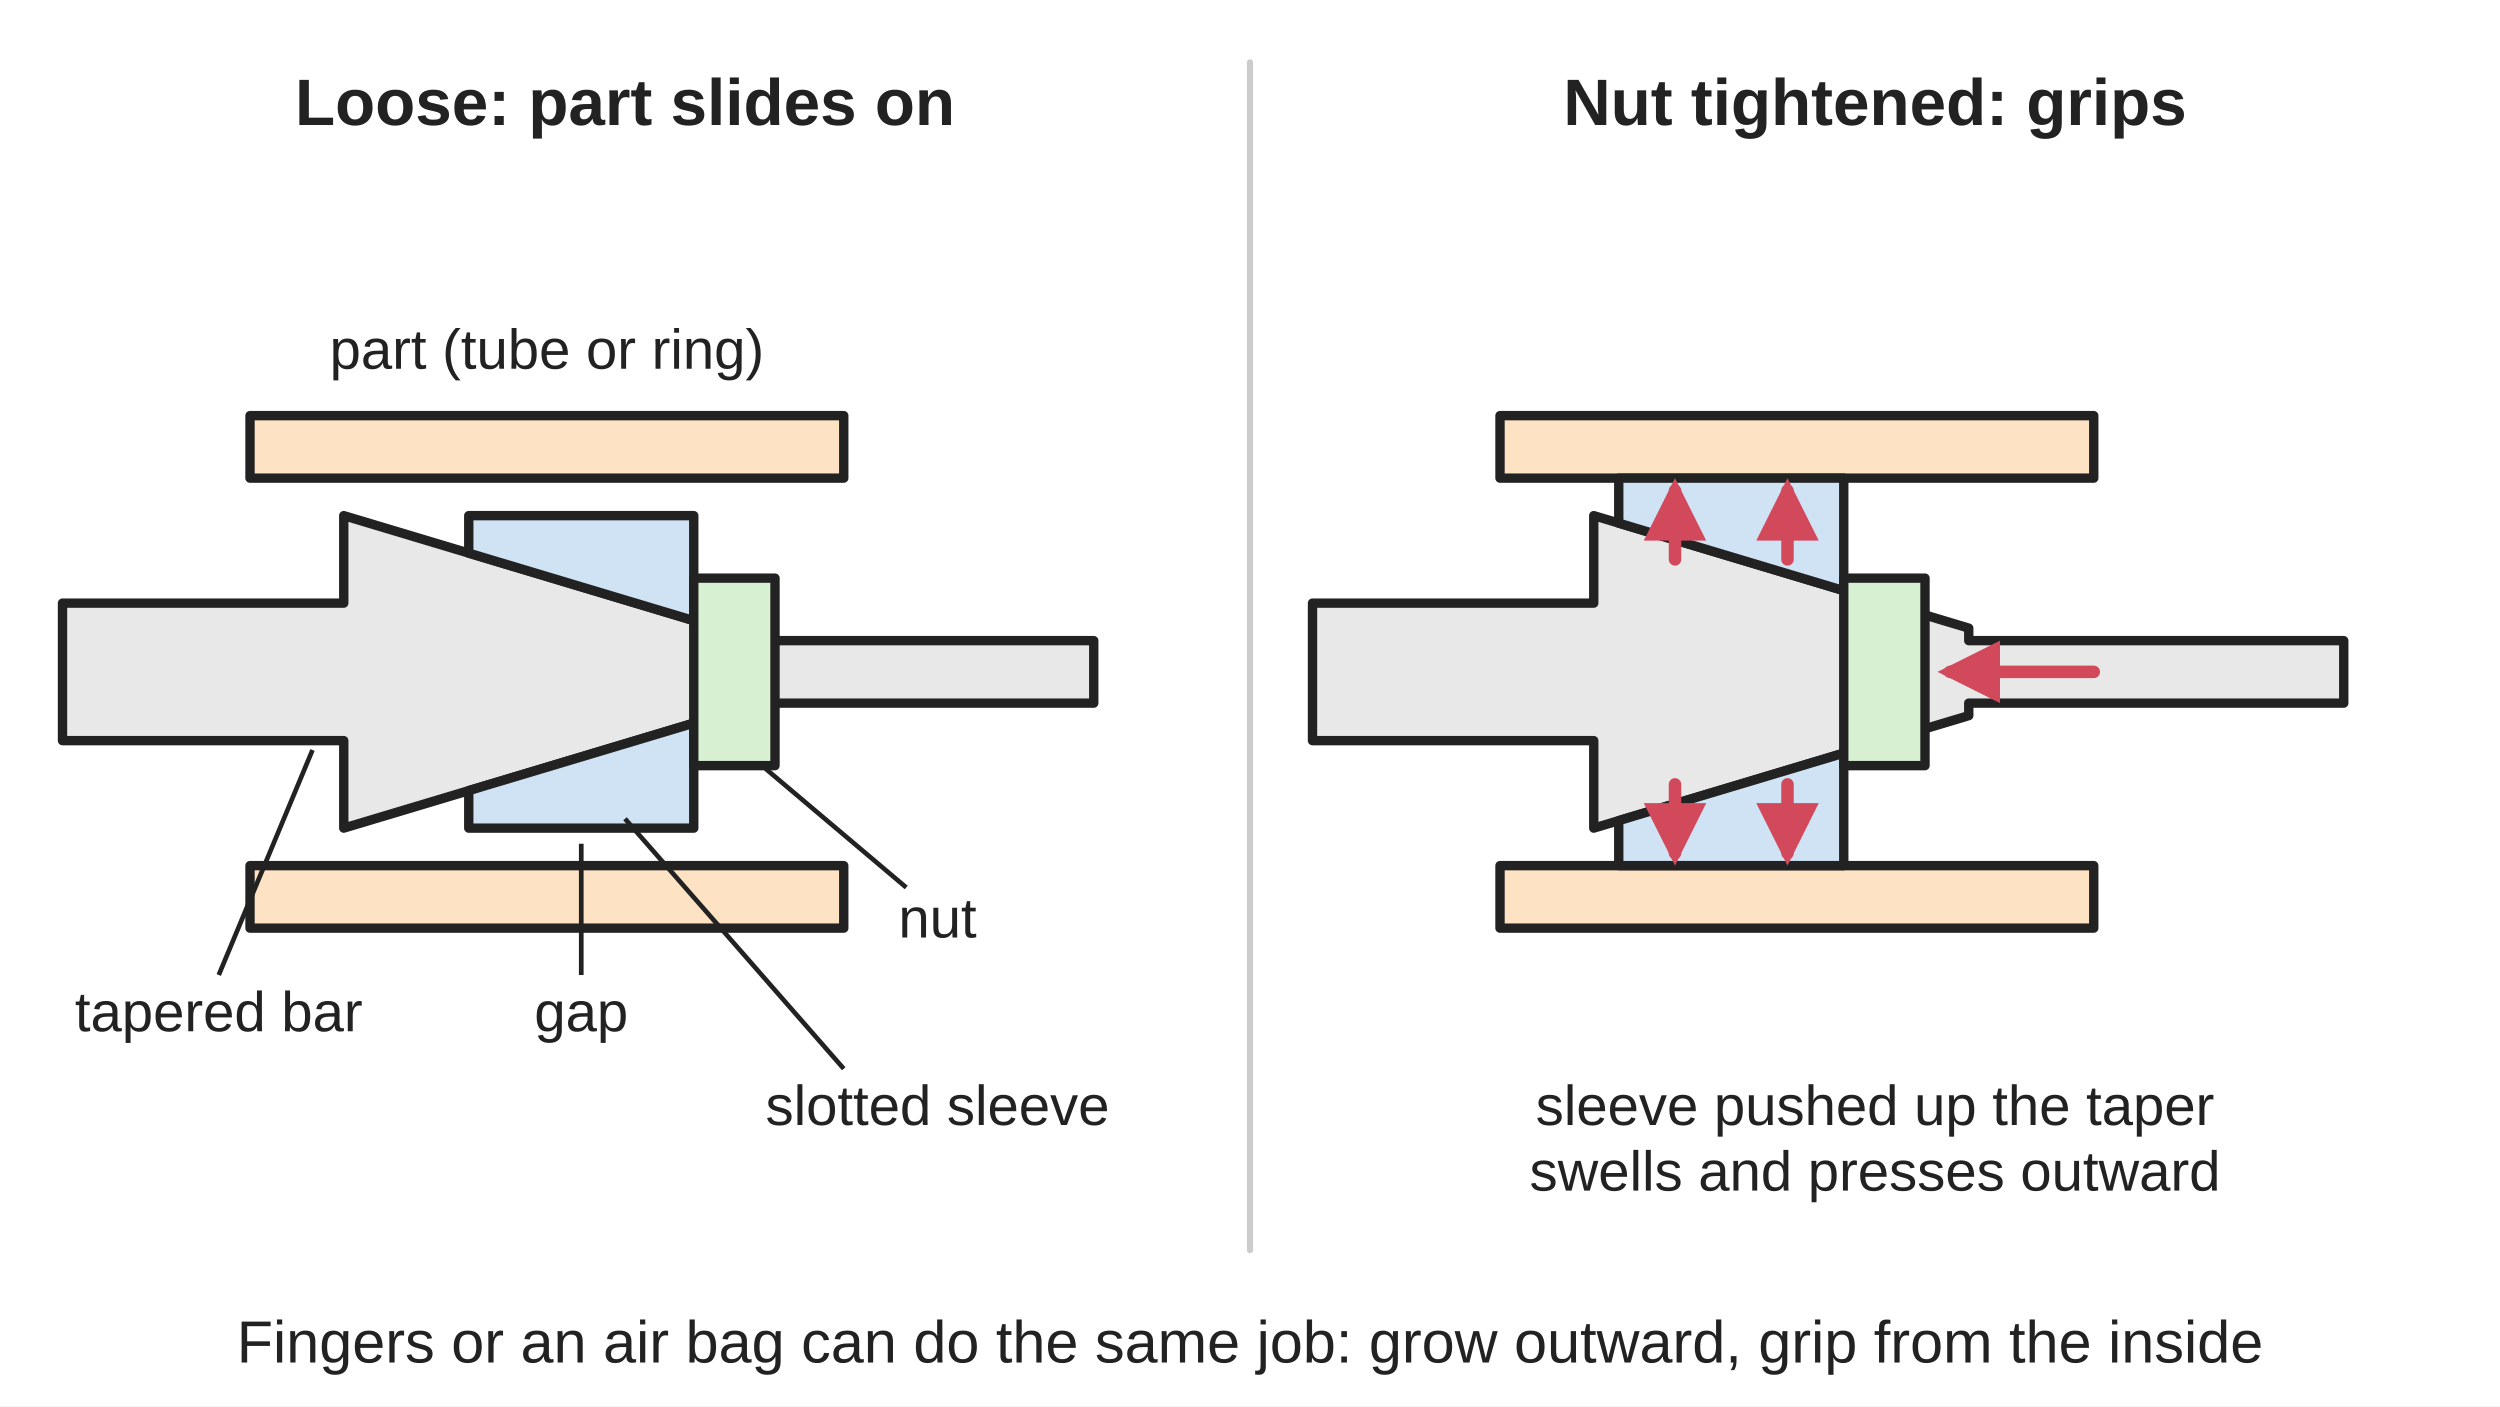
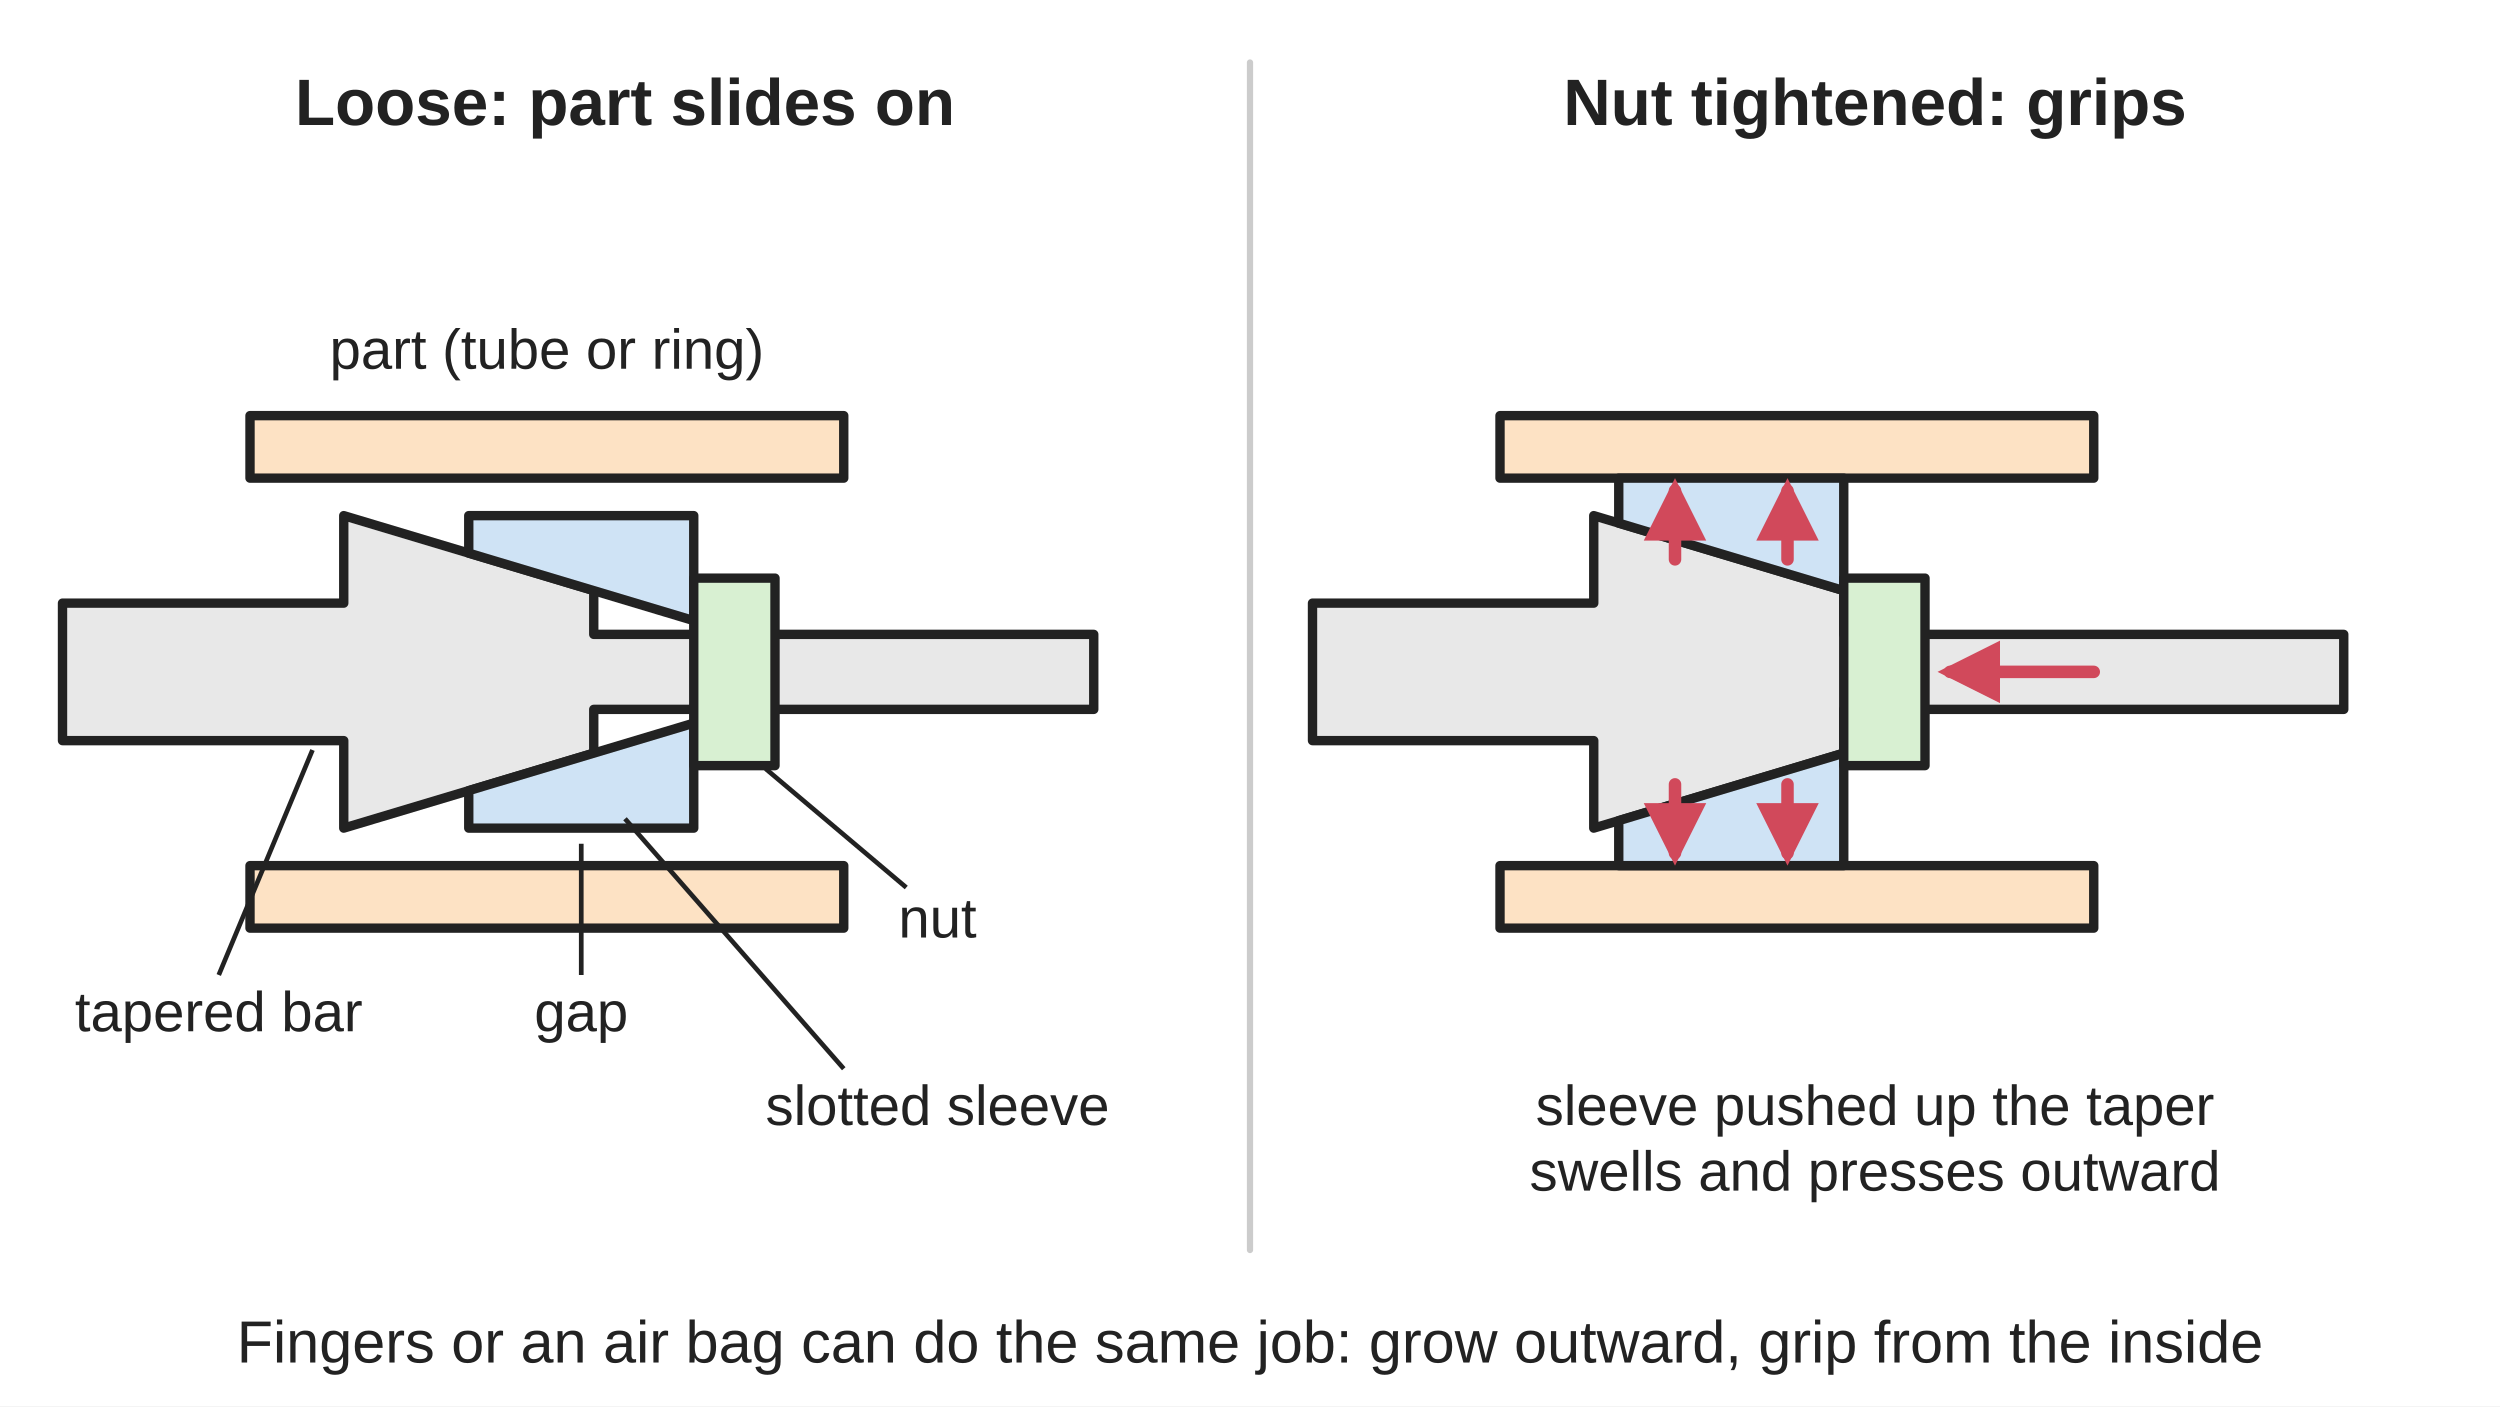
<svg xmlns="http://www.w3.org/2000/svg" viewBox="0 0 800 450" width="800" height="450" role="img">
  <rect width="800" height="450" fill="#ffffff" />
  <defs>
    <marker id="ah" viewBox="0 0 10 10" refX="8" refY="5" markerWidth="5" markerHeight="5" orient="auto-start-reverse">
      <path d="M0,0 L10,5 L0,10 z" fill="#d1495b" />
    </marker>
  </defs>
  <g stroke-linejoin="round" stroke-linecap="round">
    <line x1="400" y1="20" x2="400" y2="400" stroke="#cccccc" stroke-width="2" />
    <rect x="80" y="133" width="190" height="20" fill="#fde2c4" stroke="#222" stroke-width="3" />
    <rect x="80" y="277" width="190" height="20" fill="#fde2c4" stroke="#222" stroke-width="3" />
-     <polygon points="20.0,193.0 110.0,193.0 110.0,165.0 230.0,201.0 230.0,205.0 350.0,205.0 350.0,225.0 230.0,225.0 230.0,229.0 110.0,265.0 110.0,237.0 20.0,237.0" fill="#e8e8e8" stroke="#222" stroke-width="3" transform="translate(0 0)" />
+     <polygon points="20.0,193.0 110.0,193.0 110.0,165.0 190.0,189.0 190.0,203.0 350.0,203.0 350.0,227.0 190.0,227.0 190.0,241.0 110.0,265.0 110.0,237.0 20.0,237.0" fill="#e8e8e8" stroke="#222" stroke-width="3" transform="translate(0 0)" />
    <polygon points="150.0,177.0 150.0,165.0 222.0,165.0 222.0,198.6" fill="#cfe3f5" stroke="#222" stroke-width="3" />
    <polygon points="150.0,253.0 150.0,265.0 222.0,265.0 222.0,231.4" fill="#cfe3f5" stroke="#222" stroke-width="3" />
    <rect x="222" y="185" width="26" height="60" fill="#d8f0d2" stroke="#222" stroke-width="3" />
    <rect x="480" y="133" width="190" height="20" fill="#fde2c4" stroke="#222" stroke-width="3" />
    <rect x="480" y="277" width="190" height="20" fill="#fde2c4" stroke="#222" stroke-width="3" />
-     <polygon points="20.0,193.0 110.0,193.0 110.0,165.0 230.0,201.0 230.0,205.0 350.0,205.0 350.0,225.0 230.0,225.0 230.0,229.0 110.0,265.0 110.0,237.0 20.0,237.0" fill="#e8e8e8" stroke="#222" stroke-width="3" transform="translate(400 0)" />
+     <polygon points="20.0,193.0 110.0,193.0 110.0,165.0 190.0,189.0 190.0,203.0 350.0,203.0 350.0,227.0 190.0,227.0 190.0,241.0 110.0,265.0 110.0,237.0 20.0,237.0" fill="#e8e8e8" stroke="#222" stroke-width="3" transform="translate(400 0)" />
    <polygon points="518.0,167.4 518.0,153.0 590.0,153.0 590.0,189.0" fill="#cfe3f5" stroke="#222" stroke-width="3" />
    <polygon points="518.0,262.6 518.0,277.0 590.0,277.0 590.0,241.0" fill="#cfe3f5" stroke="#222" stroke-width="3" />
    <rect x="590" y="185" width="26" height="60" fill="#d8f0d2" stroke="#222" stroke-width="3" />
    <line x1="670" y1="215" x2="624" y2="215" stroke="#d1495b" stroke-width="4" marker-end="url(#ah)" />
    <line x1="536" y1="179" x2="536" y2="157" stroke="#d1495b" stroke-width="4" marker-end="url(#ah)" />
    <line x1="536" y1="251" x2="536" y2="273" stroke="#d1495b" stroke-width="4" marker-end="url(#ah)" />
    <line x1="572" y1="179" x2="572" y2="157" stroke="#d1495b" stroke-width="4" marker-end="url(#ah)" />
    <line x1="572" y1="251" x2="572" y2="273" stroke="#d1495b" stroke-width="4" marker-end="url(#ah)" />
  </g>
  <g font-family="Arial, Helvetica, sans-serif" font-size="18" fill="#222" text-anchor="middle">
    <text x="200" y="40" font-size="21" font-weight="bold">Loose: part slides on</text>
    <text x="600" y="40" font-size="21" font-weight="bold">Nut tightened: grips</text>
    <text x="175" y="118">part (tube or ring)</text>
    <text x="186" y="330">gap</text>
    <line x1="186" y1="312" x2="186" y2="270" stroke="#222" stroke-width="1.5" />
    <text x="70" y="330">tapered bar</text>
    <line x1="70" y1="312" x2="100" y2="240" stroke="#222" stroke-width="1.5" />
    <text x="300" y="360">slotted sleeve</text>
    <line x1="270" y1="342" x2="200" y2="262" stroke="#222" stroke-width="1.5" />
    <text x="300" y="300">nut</text>
    <line x1="290" y1="284" x2="245" y2="246" stroke="#222" stroke-width="1.5" />
    <text x="600" y="360">sleeve pushed up the taper</text>
    <text x="600" y="381">swells and presses outward</text>
    <text x="400" y="436" font-size="19">Fingers or an air bag can do the same job: grow outward, grip from the inside</text>
  </g>
</svg>
